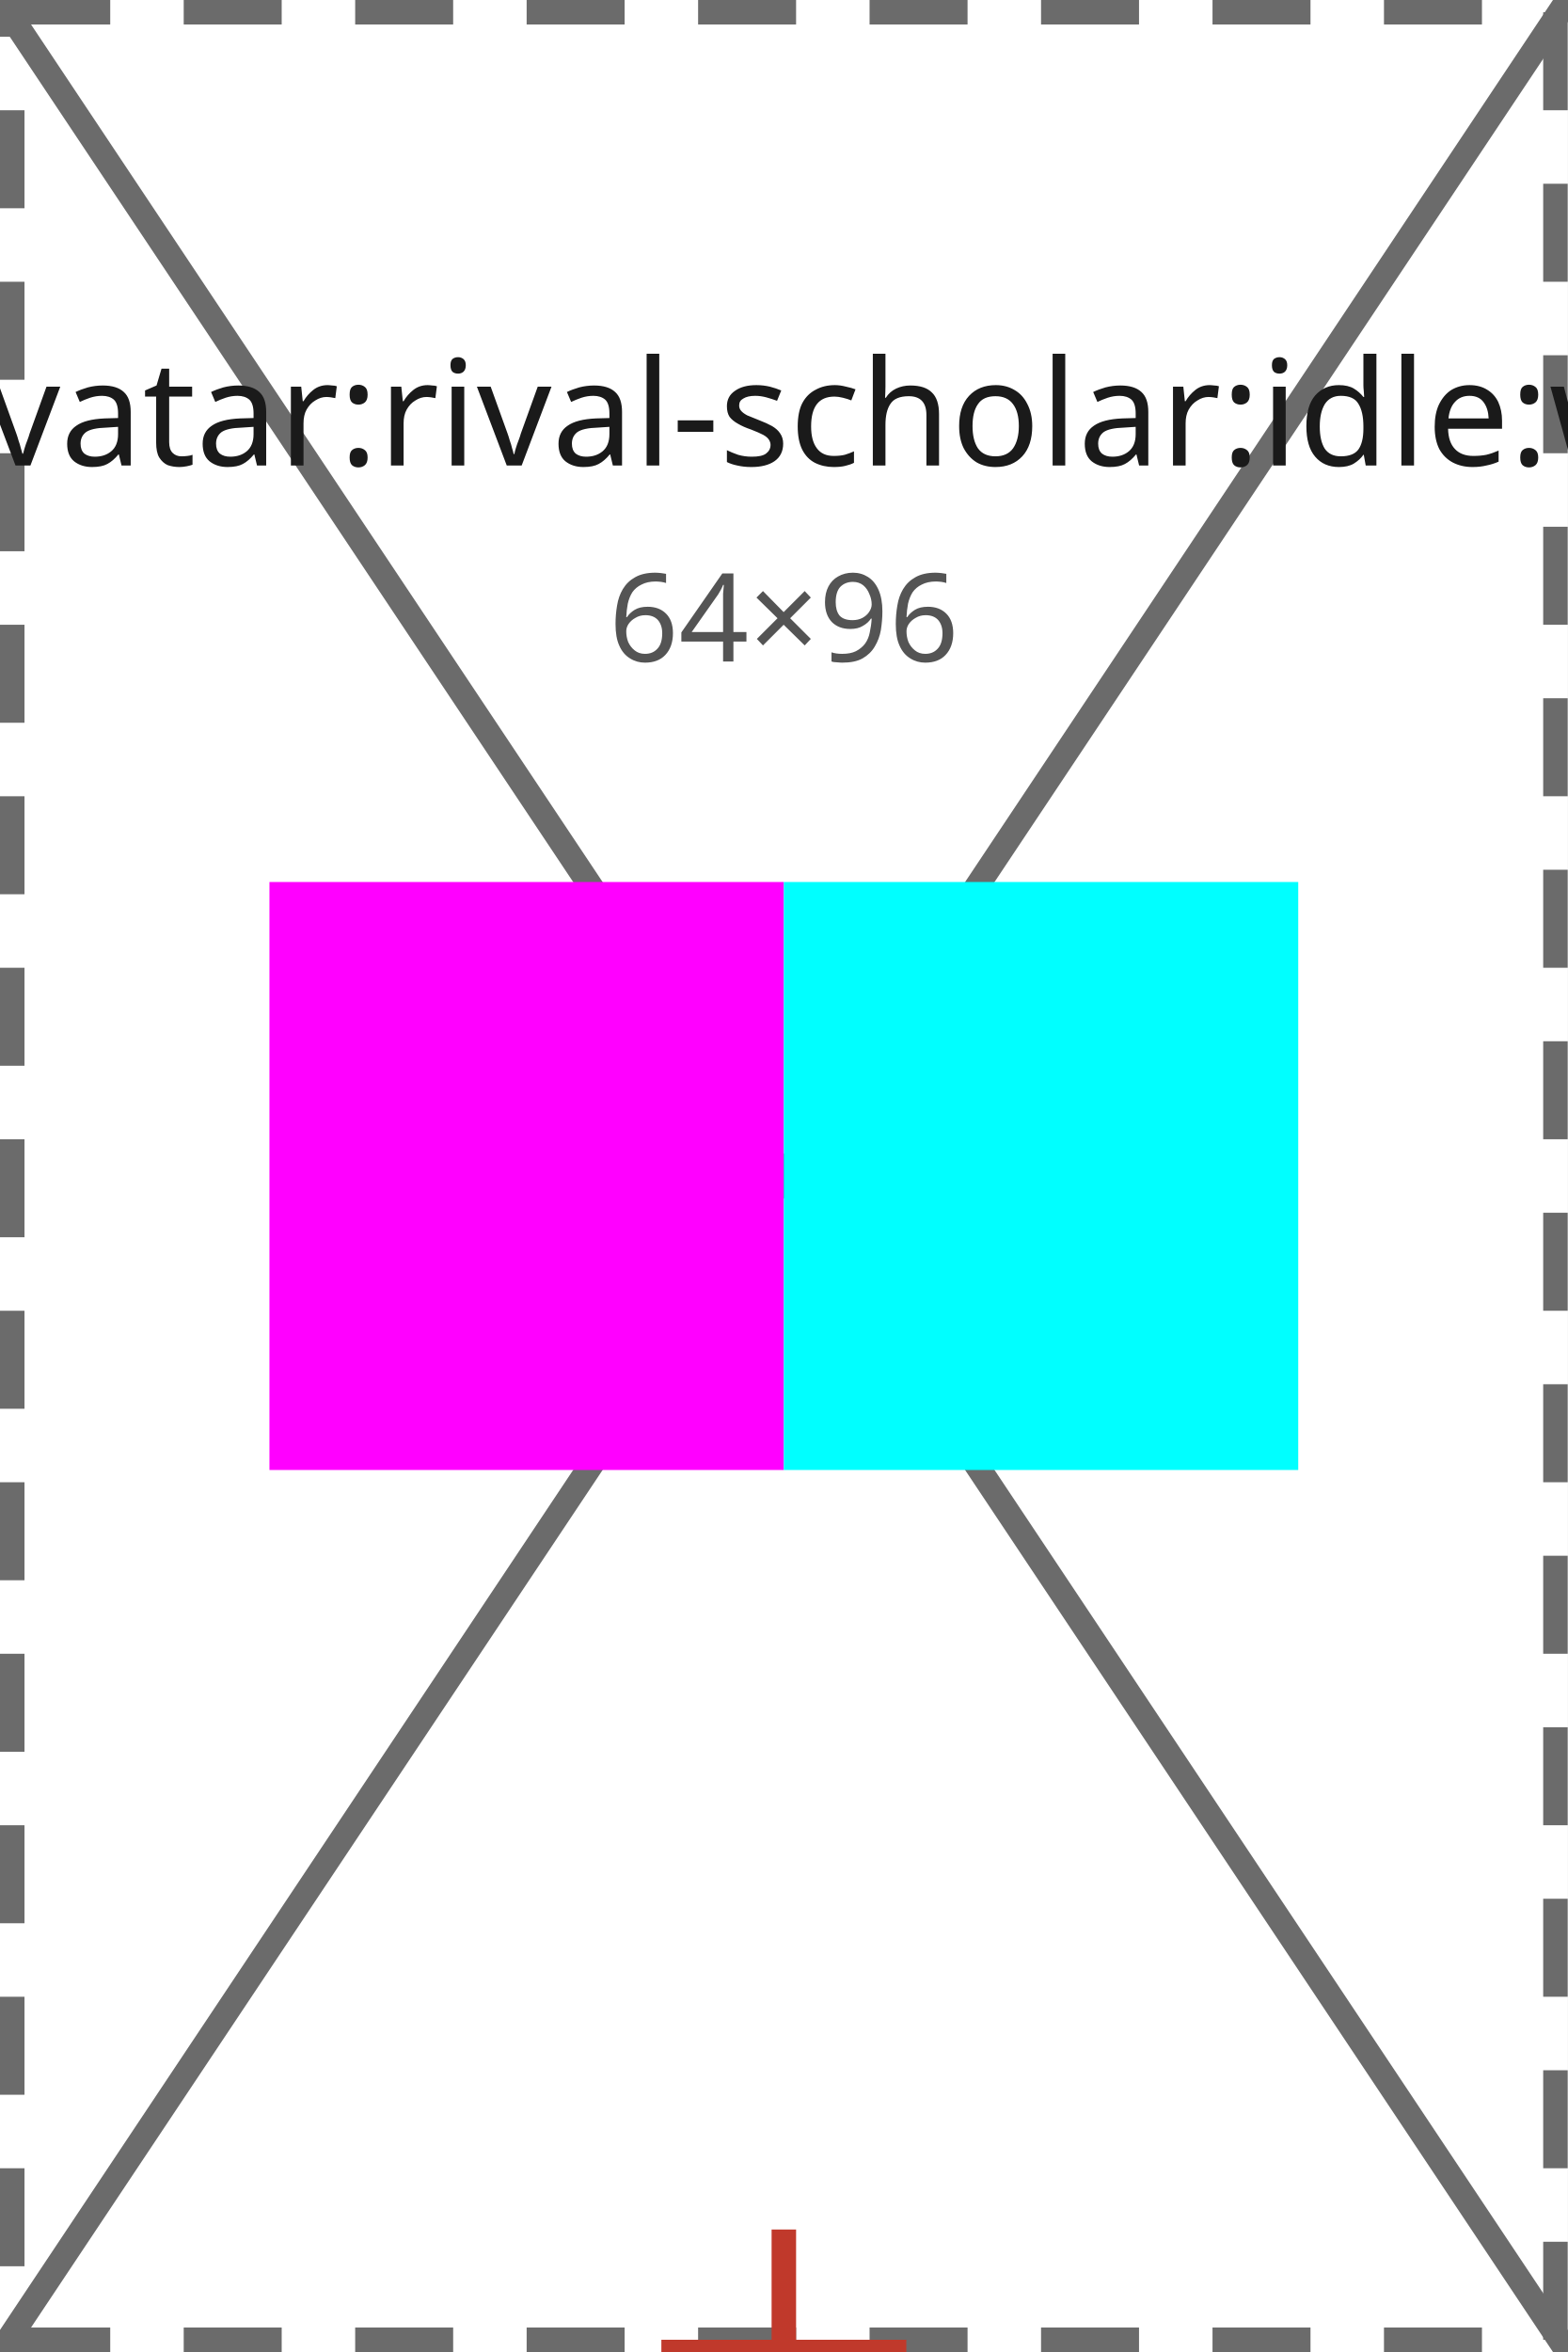
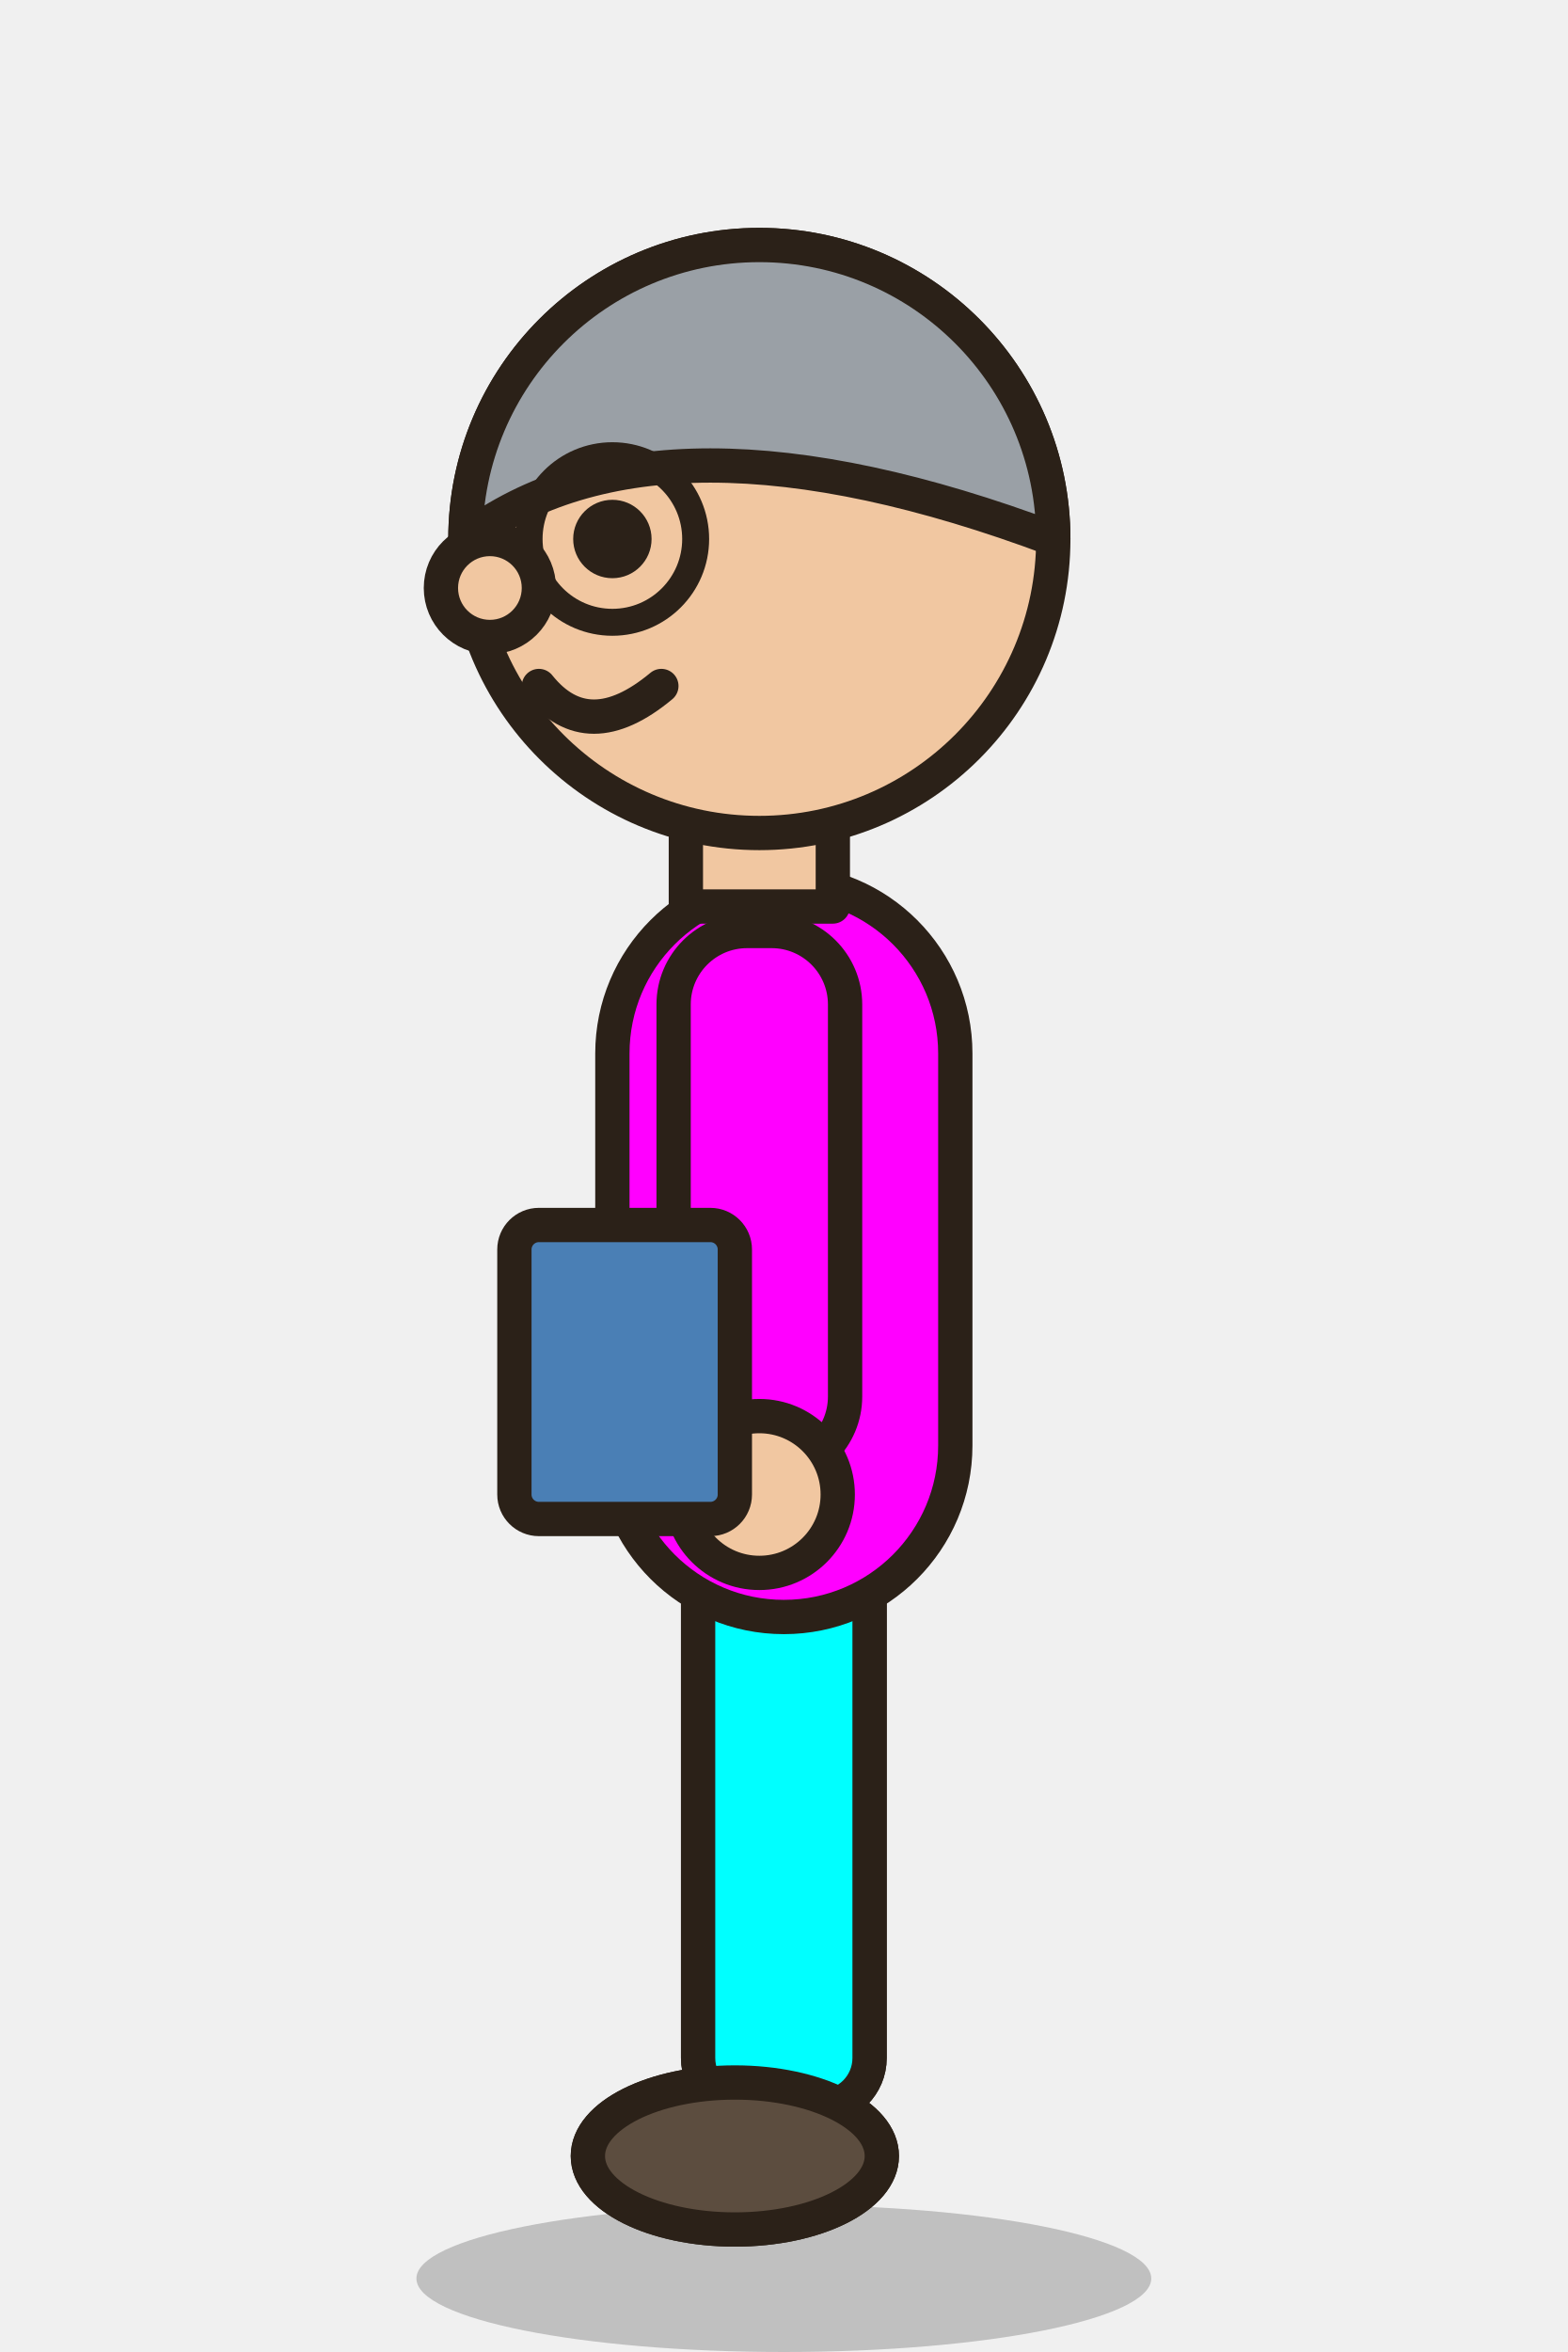
<svg xmlns="http://www.w3.org/2000/svg" viewBox="0 0 64 96" width="64" height="96">
-   <rect x="0" y="0" width="64" height="96" fill="#ffffff" />
-   <g fill="none" stroke="#6b6b6b" stroke-width="1">
-     <rect x="0.5" y="0.5" width="63" height="95" stroke-dasharray="4 3" />
-     <line x1="0" y1="0" x2="64" y2="96" />
-     <line x1="64" y1="0" x2="0" y2="96" />
+   <g transform="translate(64 0) scale(-1 1)">
+     <ellipse cx="32" cy="93" rx="15" ry="3" fill="#000000" opacity="0.2" />
+     <g>
+       <rect x="28.5" y="62" width="7" height="24" fill="#00FFFF" rx="2" stroke="#2b2118" stroke-width="1.4" stroke-linejoin="round" stroke-linecap="round" />
+       <ellipse cx="34" cy="88" rx="6" ry="3" fill="#5c4d3f" stroke="#2b2118" stroke-width="1.4" stroke-linejoin="round" stroke-linecap="round" />
+     </g>
+     <g>
+       <rect x="28.5" y="62" width="7" height="24" fill="#00FFFF" rx="2" stroke="#2b2118" stroke-width="1.4" stroke-linejoin="round" stroke-linecap="round" />
+       <ellipse cx="34" cy="88" rx="6" ry="3" fill="#5c4d3f" stroke="#2b2118" stroke-width="1.4" stroke-linejoin="round" stroke-linecap="round" />
+     </g>
+     <rect x="25" y="36" width="14" height="30" fill="#FF00FF" rx="7" stroke="#2b2118" stroke-width="1.4" stroke-linejoin="round" stroke-linecap="round" />
+     <g>
+       <rect x="29.5" y="38" width="7" height="22" fill="#FF00FF" rx="3" stroke="#2b2118" stroke-width="1.4" stroke-linejoin="round" stroke-linecap="round" />
+       <circle cx="33" cy="61" r="3.2" fill="#f1c7a1" stroke="#2b2118" stroke-width="1.4" stroke-linejoin="round" stroke-linecap="round" />
+     </g>
+     <rect x="34" y="50" width="9" height="12" fill="#4a7fb5" rx="1" stroke="#2b2118" stroke-width="1.4" stroke-linejoin="round" stroke-linecap="round" />
+     <rect x="30" y="31" width="6" height="6" fill="#f1c7a1" stroke="#2b2118" stroke-width="1.4" stroke-linejoin="round" stroke-linecap="round" />
+     <circle cx="33" cy="22" r="12" fill="#f1c7a1" stroke="#2b2118" stroke-width="1.4" stroke-linejoin="round" stroke-linecap="round" />
+     <circle cx="44" cy="24" r="2" fill="#f1c7a1" stroke="#2b2118" stroke-width="1.4" stroke-linejoin="round" stroke-linecap="round" />
+     <path d="M21 22 A12 12 0 0 1 45 22 Q37 16 21 22 Z" fill="#9aa0a6" stroke="#2b2118" stroke-width="1.4" stroke-linejoin="round" stroke-linecap="round" />
+     <circle cx="39" cy="22" r="1.6" fill="#2b2118" />
+     <circle cx="39" cy="22" r="3.4" fill="none" stroke="#2b2118" stroke-width="1.1" stroke-linejoin="round" stroke-linecap="round" />
+     <path d="M37 28 Q40 30.5 42 28" fill="none" stroke="#2b2118" stroke-width="1.4" stroke-linejoin="round" stroke-linecap="round" />
  </g>
-   <rect x="11" y="36" width="21" height="24" fill="#FF00FF" />
-   <rect x="32" y="36" width="21" height="24" fill="#00FFFF" />
-   <g stroke="#c0392b" stroke-width="1">
-     <line x1="27" y1="96" x2="37" y2="96" />
-     <line x1="32" y1="91" x2="32" y2="101" />
-   </g>
-   <text x="32" y="19" text-anchor="middle" font-family="sans-serif" font-size="6" fill="#1a1a1a">avatar:rival-scholar:idle:w</text>
-   <text x="32" y="27" text-anchor="middle" font-family="sans-serif" font-size="5" fill="#545454">64×96</text>
</svg>
